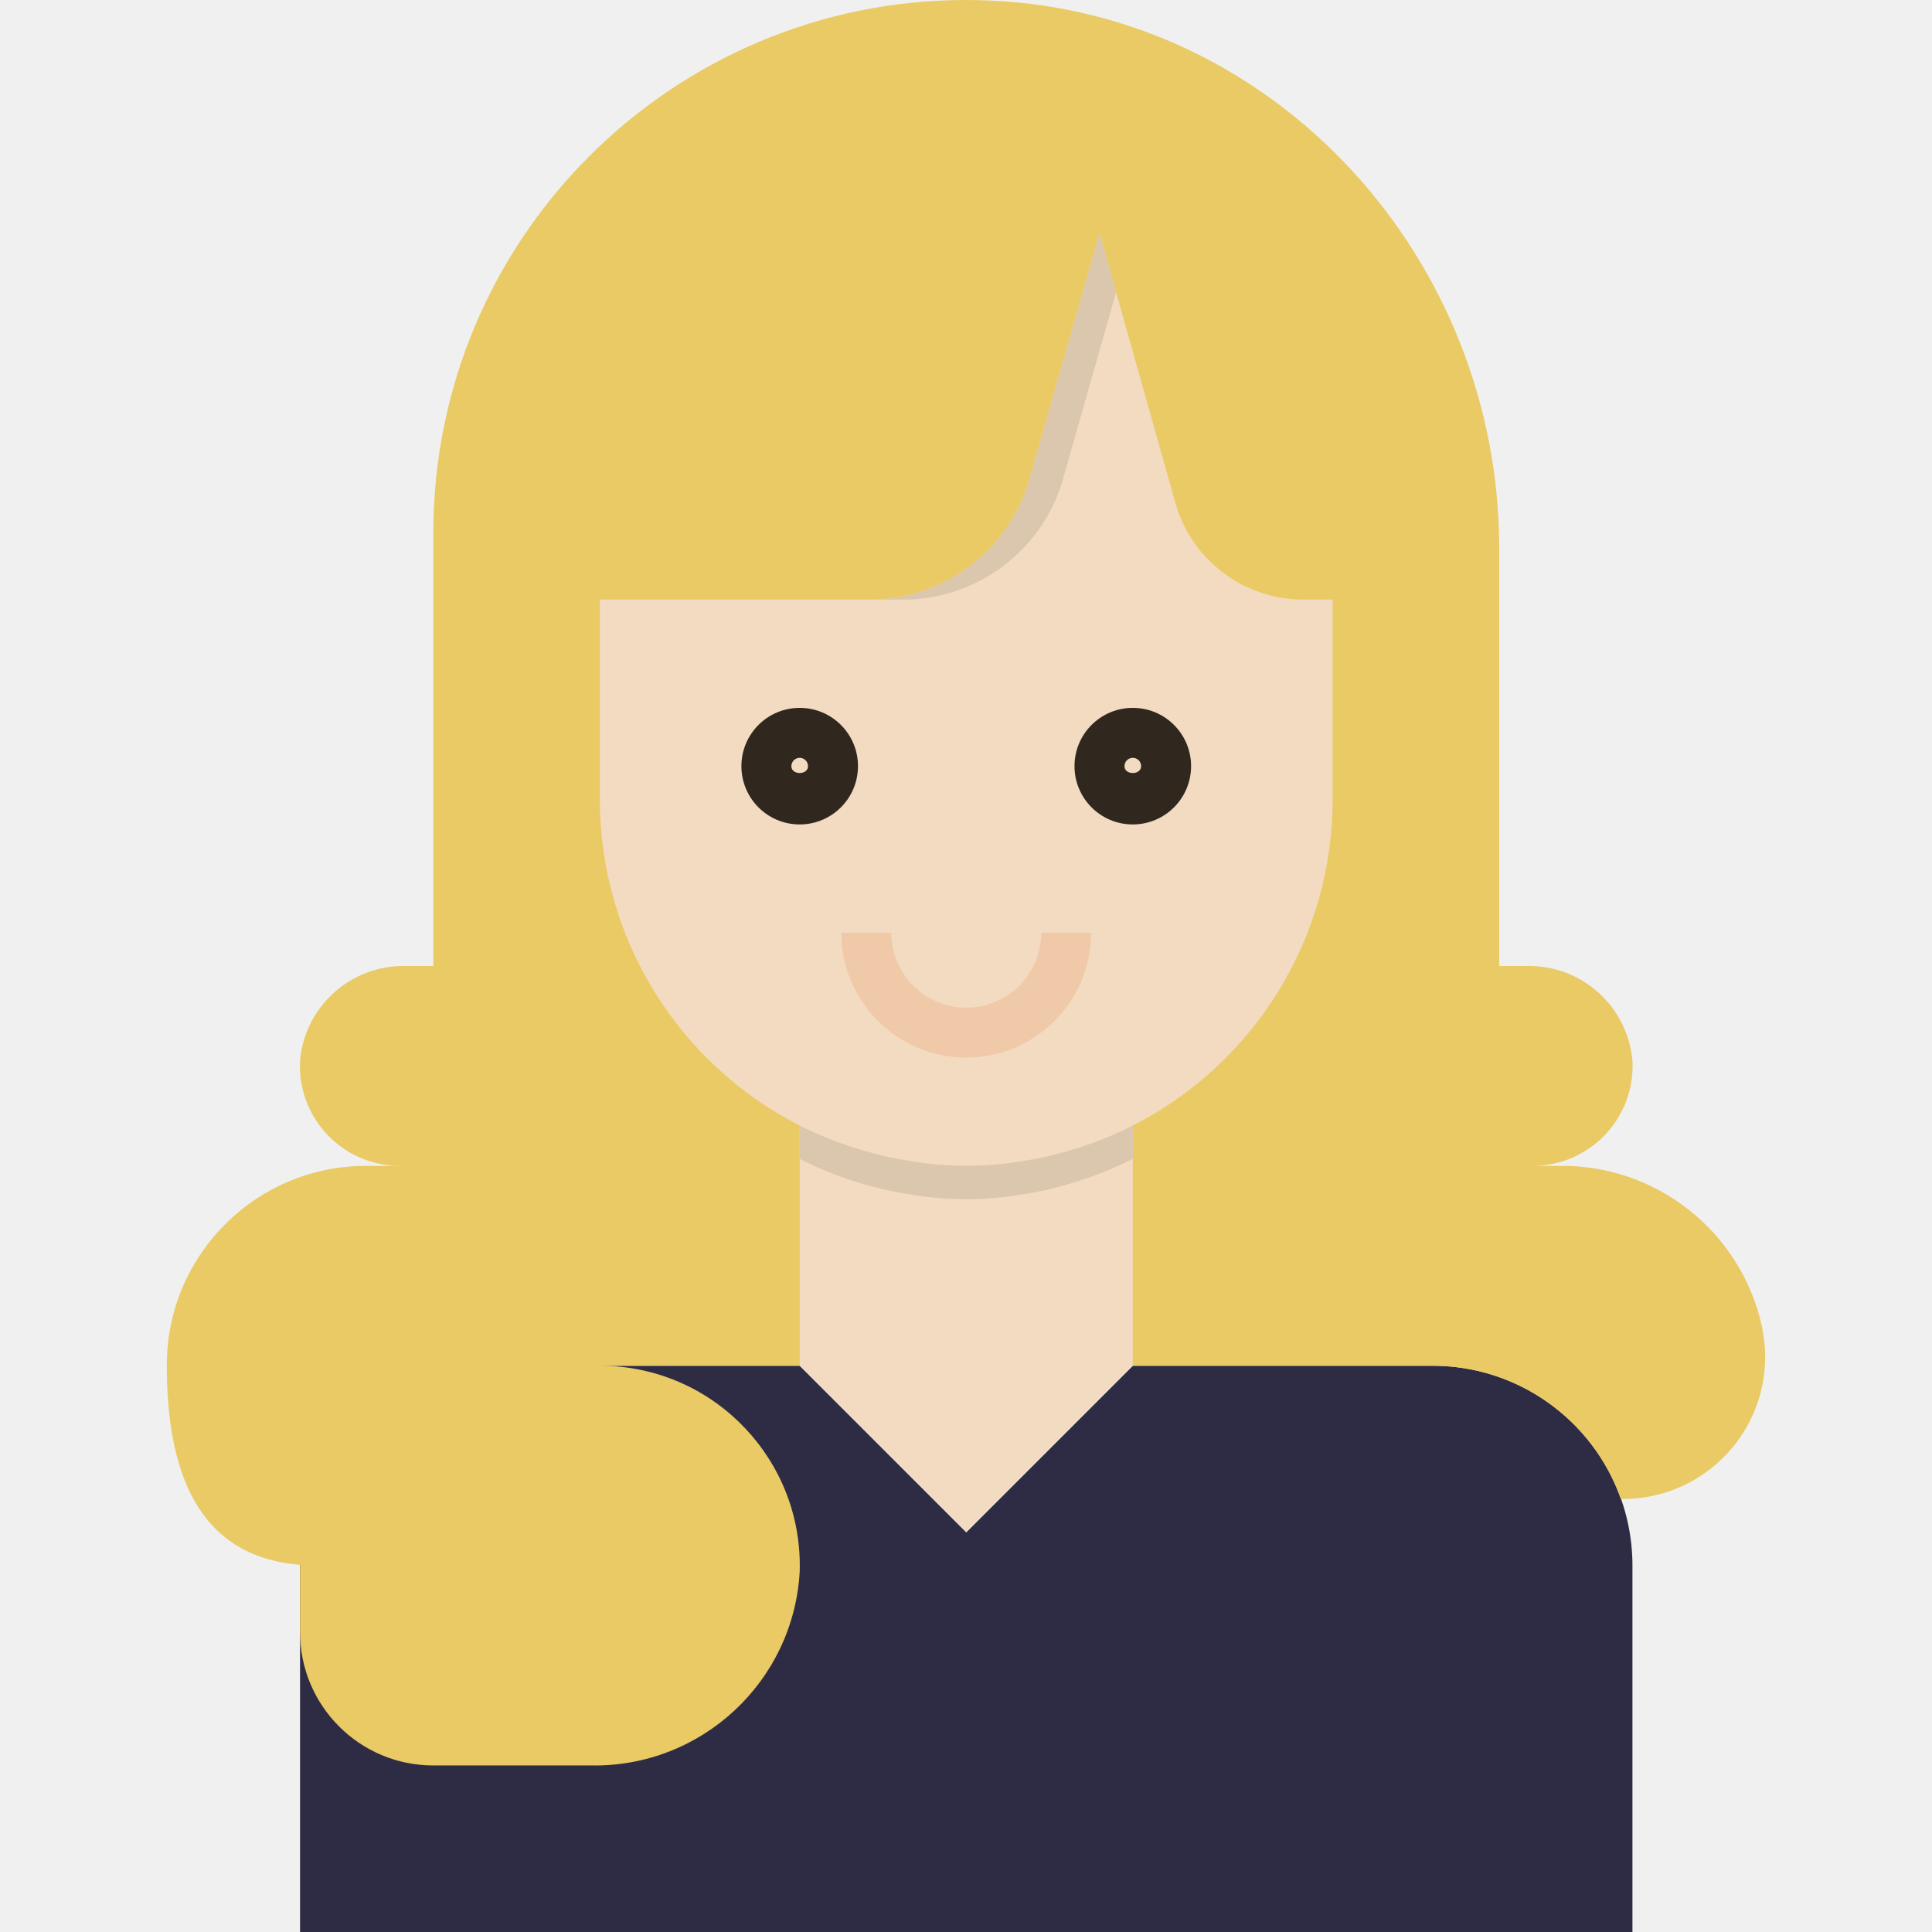
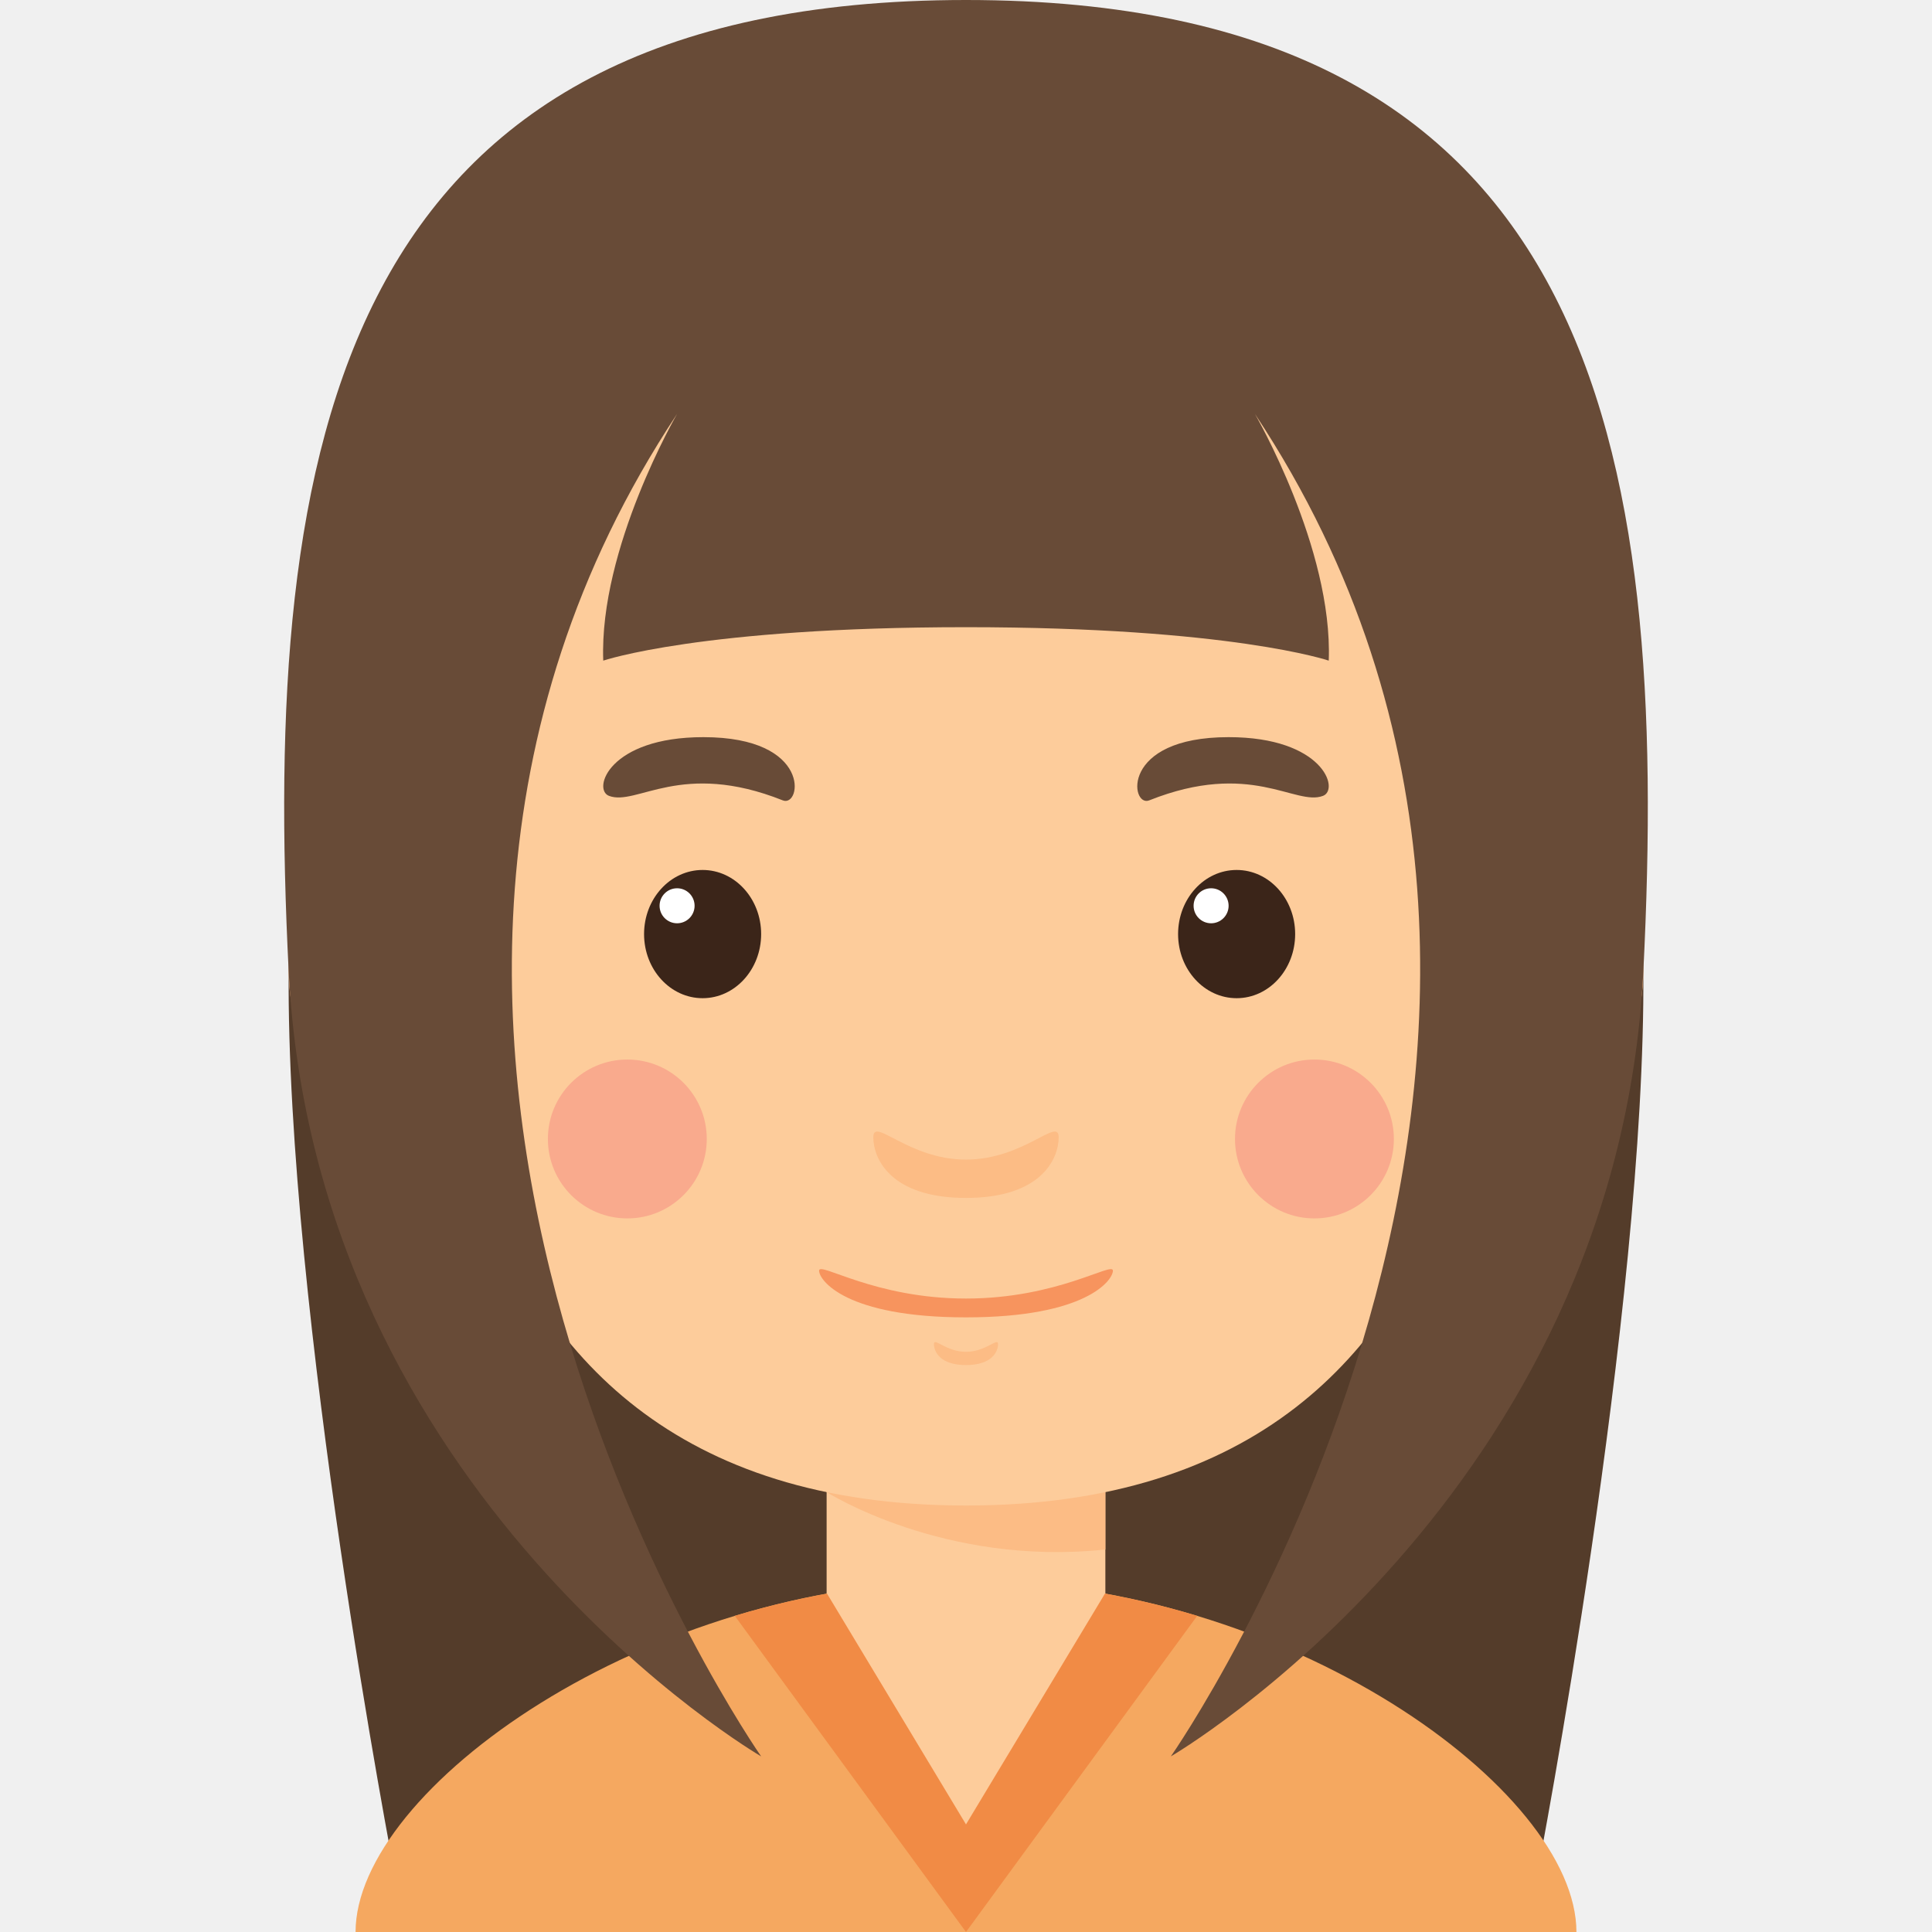
- <svg xmlns="http://www.w3.org/2000/svg" version="1.1" id="Capa_1" x="0px" y="0px" viewBox="0 0 464.008 464.008" style="enable-background:new 0 0 464.008 464.008;" xml:space="preserve">
-   <path style="fill:#2E2C44;" d="M344.063,328.008h-72l-40,40l-40-40h-72c-26.51,0-48,21.49-48,48v88h320v-88  C392.063,349.499,370.573,328.008,344.063,328.008z" />
-   <path style="fill:#EACA65;" d="M374.287,280.008h-6.224c13.255,0.019,24.015-10.711,24.035-23.965  c0.001-0.441-0.011-0.882-0.035-1.323c-1.155-13.067-12.245-22.999-25.36-22.712h-6.64V131.624  c0-68.92-52.968-128.232-121.816-131.472c-70.61-3.415-130.619,51.057-134.035,121.667c-0.1,2.062-0.15,4.125-0.149,6.189v104h-6.64  c-13.115-0.287-24.205,9.645-25.36,22.712c-0.711,13.236,9.442,24.542,22.677,25.253c0.44,0.024,0.882,0.035,1.323,0.035h-8  c-26.249-0.086-47.667,20.993-48,47.24c-0.144,25.552,7.048,46.576,32,48.568v16.192c0,17.673,14.327,32,32,32h37.984  c26.448,0.412,48.513-20.111,50.016-46.52c0.817-26.497-20-48.64-46.497-49.457c-0.501-0.015-1.002-0.023-1.503-0.023h200  c20.324,0.02,38.433,12.838,45.208,32h0.072c18.869,0.241,34.361-14.86,34.602-33.729c0.011-0.824-0.009-1.649-0.058-2.471  c-0.151-1.752-0.391-3.496-0.72-5.224C418.138,295.727,397.687,279.587,374.287,280.008z" />
-   <path style="fill:#F2DBC0;" d="M313.047,144.008c-14.682-0.002-27.48-9.996-31.04-24.24l-17.944-63.76l-16.424,57.704  c-4.45,17.795-20.433,30.283-38.776,30.296h-64.8v48c0.007,33.053,18.551,63.31,48,78.32l0,0v57.68l40,40l40-40v-57.68l0,0  c29.449-15.01,47.993-45.267,48-78.32v-48H313.047z" />
+ <svg xmlns="http://www.w3.org/2000/svg" version="1.1" id="Capa_1" x="0px" y="0px" viewBox="0 0 203.736 203.736" style="enable-background:new 0 0 203.736 203.736;" xml:space="preserve">
  <g>
-     <path style="fill:#30271F;" d="M192.063,198.008c-7.732,0-14-6.268-14-14s6.268-14,14-14s14,6.268,14,14   C206.054,191.737,199.791,197.999,192.063,198.008z M192.063,182.008c-1.105,0-2,0.895-2,2c0,2.2,4,2.2,4,0   C194.063,182.904,193.167,182.008,192.063,182.008z" />
-     <path style="fill:#30271F;" d="M272.063,198.008c-7.732,0-14-6.268-14-14s6.268-14,14-14s14,6.268,14,14   C286.054,191.737,279.791,197.999,272.063,198.008z M272.063,182.008c-1.105,0-2,0.895-2,2c0,2.2,4,2.2,4,0   C274.063,182.904,273.167,182.008,272.063,182.008z" />
-   </g>
-   <path style="fill:#F0CAA8;" d="M232.063,254.008c-16.559-0.022-29.978-13.441-30-30h12c0,9.941,8.059,18,18,18s18-8.059,18-18h12  C262.041,240.568,248.622,253.986,232.063,254.008z" />
-   <g>
-     <path style="fill:#DBC6AE;" d="M272.063,278.32v-8l0,0c-2.836,1.446-5.75,2.733-8.728,3.856c-0.432,0.168-0.864,0.32-1.304,0.48   c-2.549,0.928-5.152,1.728-7.808,2.4c-0.72,0.192-1.432,0.384-2.152,0.56c-2.472,0.576-4.992,1.024-7.536,1.384   c-0.8,0.12-1.6,0.28-2.4,0.376c-6.658,0.811-13.39,0.811-20.048,0c-0.8-0.096-1.6-0.256-2.4-0.376   c-2.544-0.36-5.064-0.8-7.536-1.384c-0.72-0.176-1.432-0.368-2.152-0.56c-2.667-0.688-5.269-1.488-7.808-2.4   c-0.44-0.16-0.872-0.312-1.304-0.48c-3.011-1.117-5.957-2.402-8.824-3.848l0,0v8l0,0c2.839,1.439,5.752,2.726,8.728,3.856   c0.432,0.168,0.864,0.32,1.304,0.48c2.544,0.928,5.152,1.72,7.808,2.4c0.72,0.192,1.432,0.392,2.152,0.56   c2.472,0.576,4.992,1.016,7.536,1.384c0.8,0.12,1.6,0.28,2.4,0.376c6.658,0.811,13.39,0.811,20.048,0   c0.8-0.096,1.6-0.256,2.4-0.376c2.544-0.368,5.064-0.8,7.536-1.384c0.72-0.168,1.432-0.368,2.152-0.56   c2.656-0.696,5.264-1.488,7.808-2.4c0.44-0.16,0.872-0.312,1.304-0.48c3.008-1.126,5.954-2.414,8.824-3.856V278.32z" />
-     <path style="fill:#DBC6AE;" d="M264.063,56.008l-16.424,57.704c-4.45,17.795-20.433,30.283-38.776,30.296h8   c18.355,0.001,34.355-12.49,38.808-30.296l12.4-43.568L264.063,56.008z" />
+     <path style="fill:#543C2A;" d="M101.867,66.139v131.395h60.26c0,0,11.449-59.365,11.168-95.113   C173.014,66.673,101.867,66.139,101.867,66.139z" />
+     <path style="fill:#543C2A;" d="M101.867,66.139v131.395H41.609c0,0-11.449-59.365-11.168-95.113   C30.721,66.673,101.867,66.139,101.867,66.139z" />
+     <g>
+       <g>
+         <rect x="87.17" y="153.47" style="fill:#FDCC9B;" width="29.395" height="32.923" />
+         <path style="fill:#FCBC85;" d="M87.17,157.348c0,0,12.365,7.874,29.395,6.051v-9.929H87.17V157.348z" />
+         <ellipse style="fill:#FCBC85;" cx="44.784" cy="102.42" rx="14.343" ry="16.364" />
+         <ellipse style="fill:#FCBC85;" cx="158.952" cy="102.42" rx="14.343" ry="16.364" />
+         <path style="fill:#FDCC9B;" d="M158.894,71.165c0-24.104-17.637-41.741-57.026-41.741c-39.389,0-57.025,17.637-57.025,41.741     c0,24.104-4.115,87.597,57.025,87.597C163.009,158.762,158.894,95.269,158.894,71.165z" />
+         <g>
+           <g>
+             <ellipse style="fill:#3B2519;" cx="74.092" cy="98.502" rx="6.173" ry="6.761" />
+             <circle style="fill:#FFFFFF;" cx="71.401" cy="95.517" r="1.846" />
+           </g>
+           <path style="fill:#684B37;" d="M64.217,83.925c2.919,1.117,7.605-3.798,18.335,0.478c1.956,0.78,3.123-6.668-8.378-6.668      C64.217,77.735,62.453,83.25,64.217,83.925z" />
+           <g>
+             <ellipse style="fill:#3B2519;" cx="130.406" cy="98.502" rx="6.173" ry="6.761" />
+             <circle style="fill:#FFFFFF;" cx="127.715" cy="95.517" r="1.846" />
+           </g>
+           <path style="fill:#684B37;" d="M139.519,83.925c-2.919,1.117-7.606-3.798-18.335,0.478c-1.956,0.78-3.123-6.668,8.377-6.668      C139.519,77.735,141.282,83.25,139.519,83.925z" />
+         </g>
+         <path style="fill:#FCBC85;" d="M101.867,122.283c-6.099,0-9.773-4.557-9.773-2.352c0,2.204,1.764,6.394,9.773,6.394     c8.011,0,9.774-4.189,9.774-6.394C111.642,117.726,107.967,122.283,101.867,122.283z" />
+         <path style="fill:#FCBC85;" d="M101.867,142.553c-2.109,0-3.38-1.575-3.38-0.814c0,0.763,0.61,2.212,3.38,2.212     c2.771,0,3.381-1.449,3.381-2.212C105.248,140.978,103.978,142.553,101.867,142.553z" />
+         <path style="fill:#F7945E;" d="M101.867,136.936c-9.668,0-15.492-3.937-15.492-2.939s2.795,4.924,15.492,4.924     s15.493-3.927,15.493-4.924S111.535,136.936,101.867,136.936z" />
+       </g>
+       <circle style="fill:#F9AA8D;" cx="66.154" cy="120.108" r="8.377" />
+       <circle style="fill:#F9AA8D;" cx="138.611" cy="120.108" r="8.377" />
+     </g>
+     <path style="fill:#F5A860;" d="M101.867,166.699v37.037H37.495C37.495,188.745,68.064,166.699,101.867,166.699z" />
+     <path style="fill:#F5A860;" d="M101.867,166.699v37.037h64.373C166.24,188.745,135.672,166.699,101.867,166.699z" />
+     <path style="fill:#F18B45;" d="M89.6,167.651c-0.189,0.027-0.379,0.065-0.569,0.094c-3.963,0.634-7.829,1.529-11.543,2.653   l24.38,33.338v-18.518L90.87,167.501C90.449,167.56,90.02,167.587,89.6,167.651z" />
+     <path style="fill:#F18B45;" d="M114.135,167.651c0.19,0.027,0.38,0.065,0.57,0.094c3.963,0.634,7.829,1.529,11.543,2.653   l-24.381,33.338v-18.518l10.998-17.716C113.286,167.56,113.716,167.587,114.135,167.651z" />
+     <path style="fill:#684B37;" d="M101.867,0C35.436,0,27.651,46.991,30.441,102.42c2.79,55.43,49.824,82.797,49.824,82.797   S27.56,109.79,71.401,43.651c0,0-8.232,14.157-7.786,26.015c0,0,10.328-3.527,38.253-3.527c27.926,0,38.253,3.527,38.253,3.527   c0.447-11.858-7.785-26.015-7.785-26.015c43.841,66.138-8.865,141.566-8.865,141.566s47.035-27.367,49.825-82.797   C176.085,46.991,168.3,0,101.867,0z" />
+     <path style="fill:#FDCC9B;" d="M87.17,167.981l14.697,24.408l14.697-24.409C116.565,167.98,101.317,162.428,87.17,167.981z" />
  </g>
  <g>
</g>
  <g>
</g>
  <g>
</g>
  <g>
</g>
  <g>
</g>
  <g>
</g>
  <g>
</g>
  <g>
</g>
  <g>
</g>
  <g>
</g>
  <g>
</g>
  <g>
</g>
  <g>
</g>
  <g>
</g>
  <g>
</g>
</svg>
